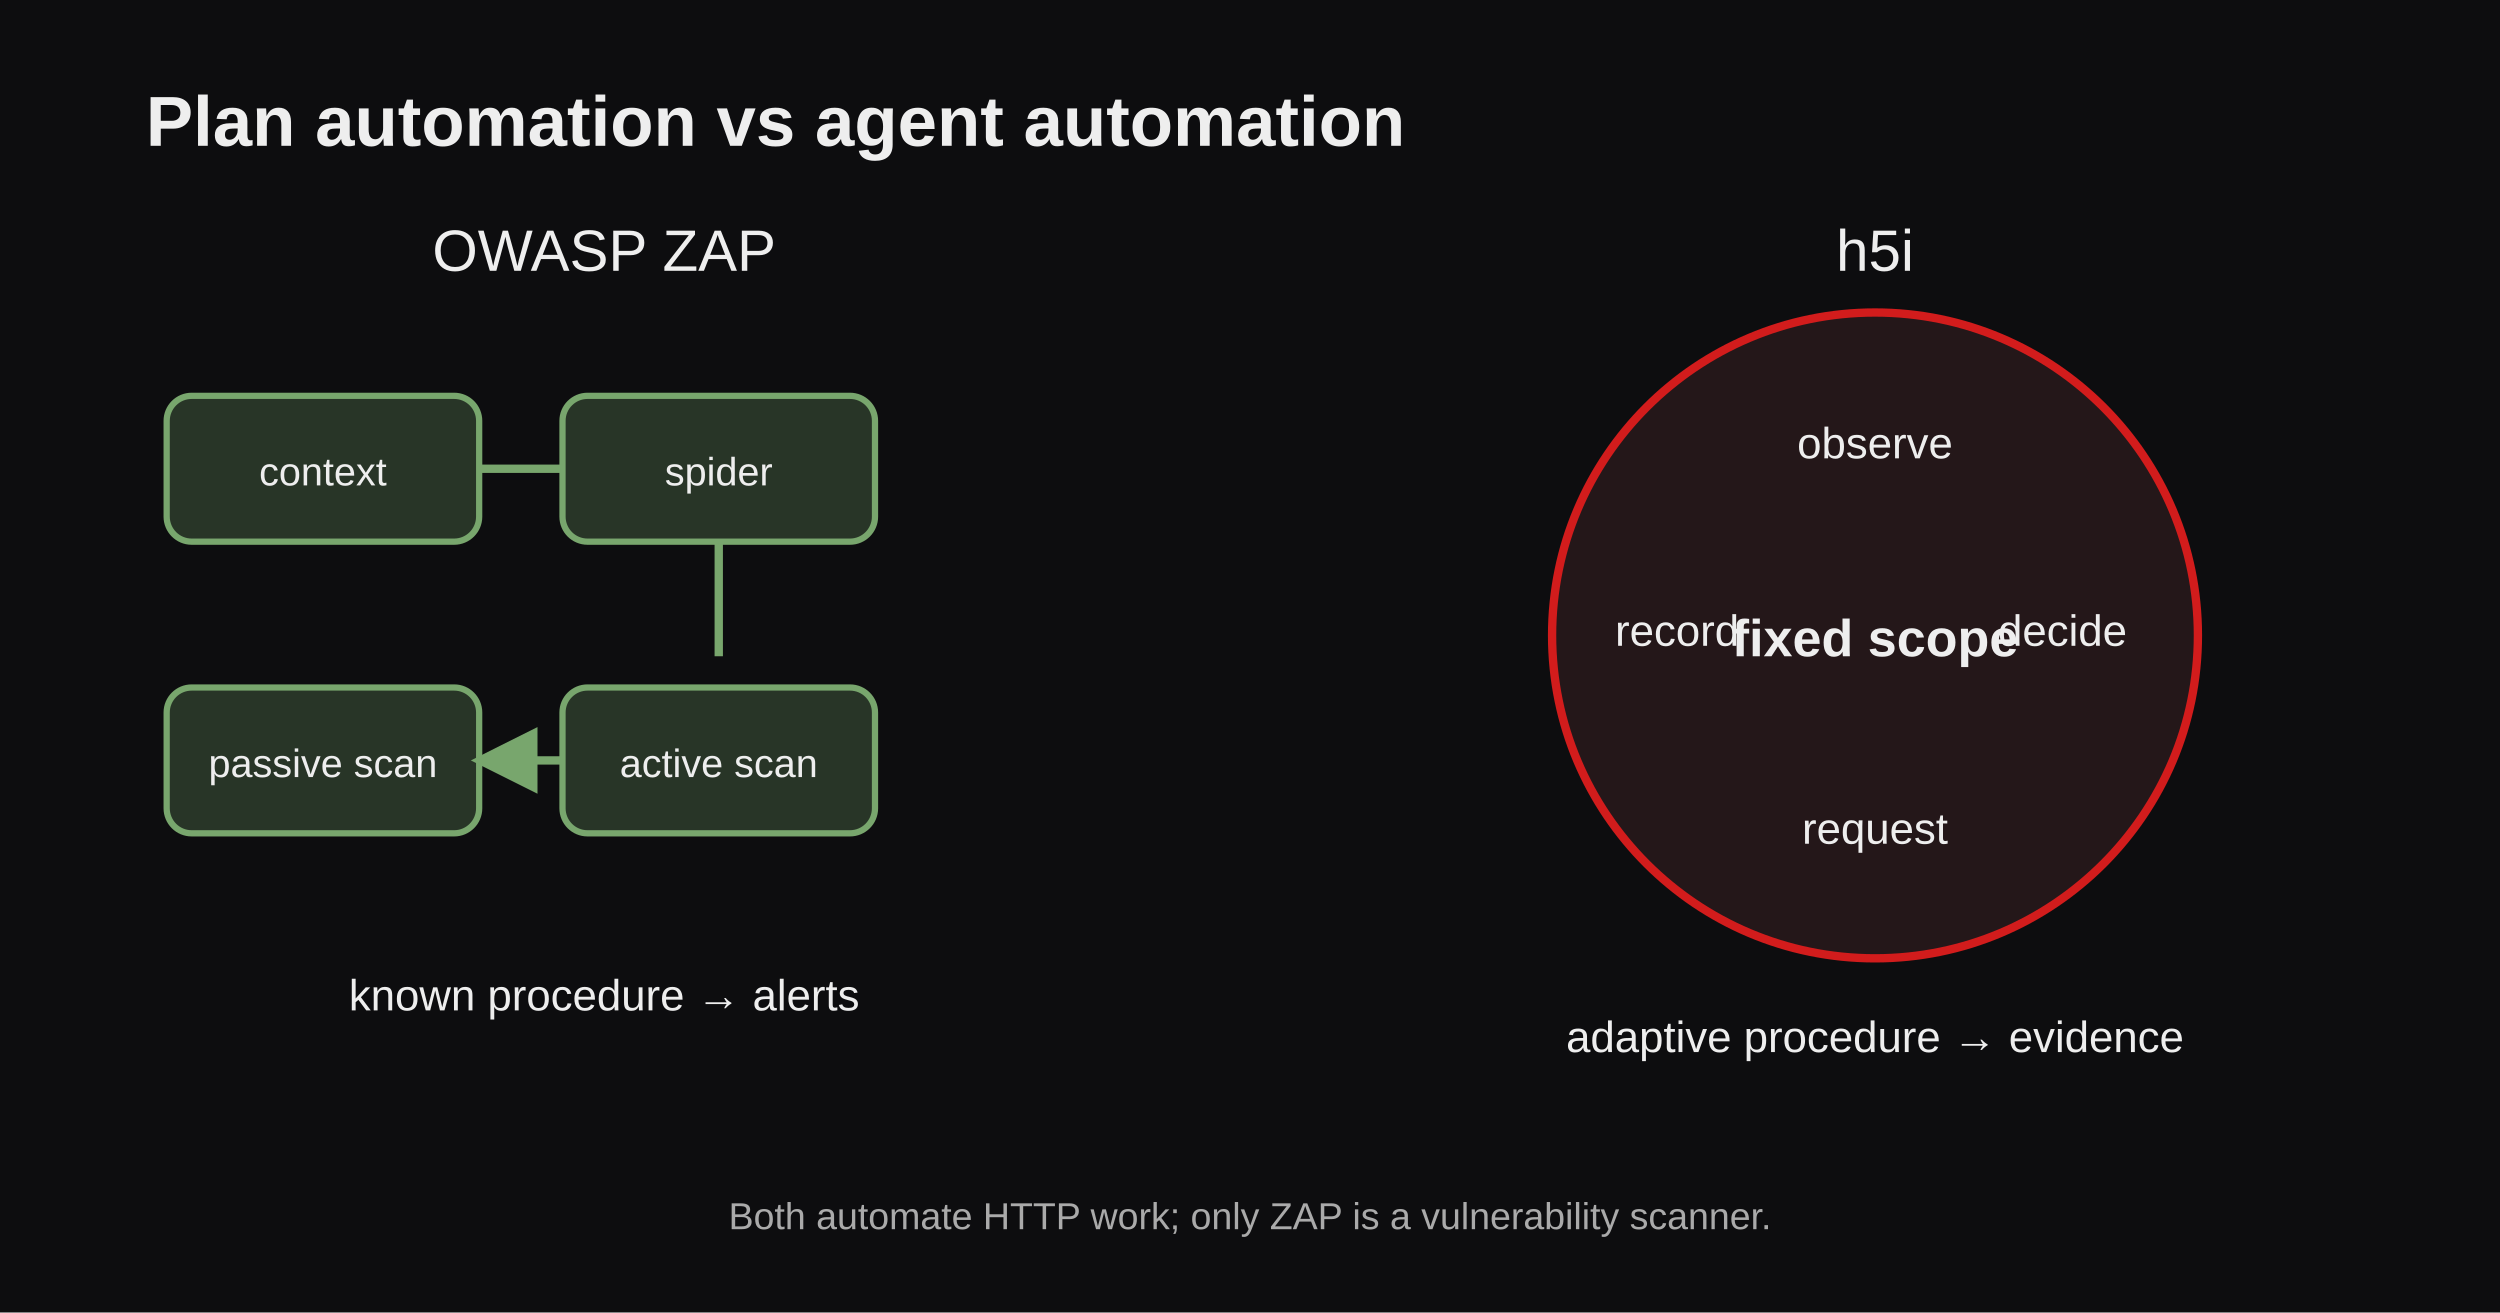
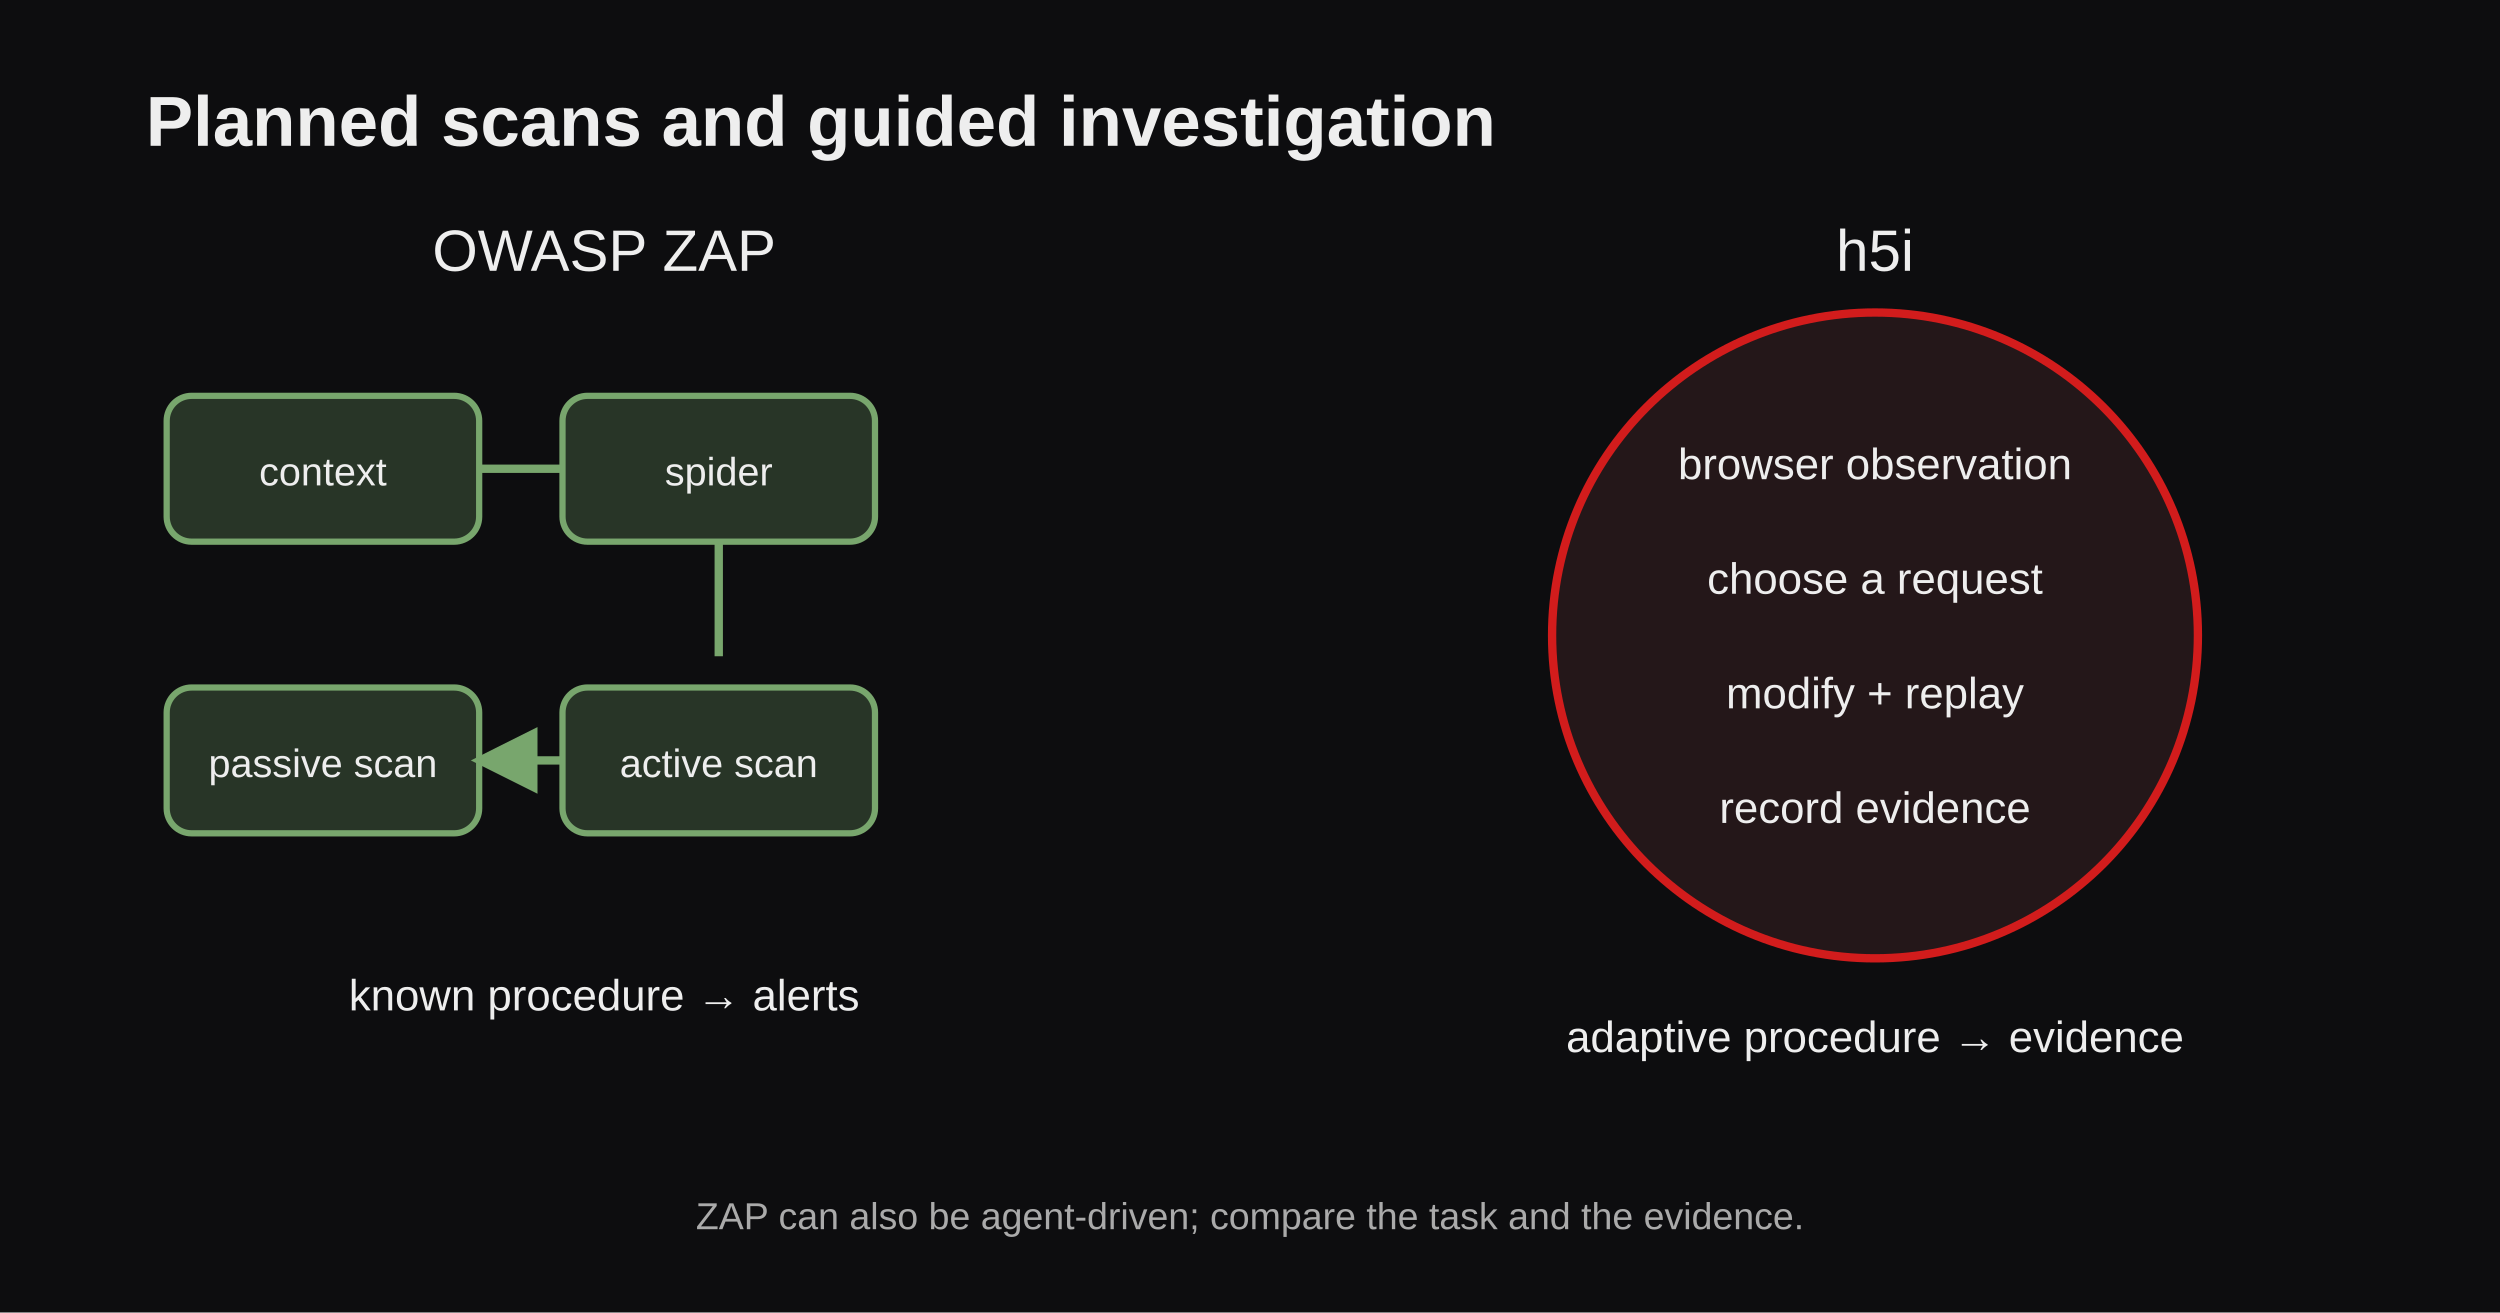
<svg xmlns="http://www.w3.org/2000/svg" width="1200" height="630" viewBox="0 0 1200 630" role="img" aria-labelledby="title desc">
  <rect width="1200" height="630" fill="#0d0d0f" />
  <g font-family="Arial,sans-serif" fill="#eee">
-     <text x="70" y="70" font-size="34" font-weight="700">Plan automation vs agent automation</text>
+     <text x="70" y="70" font-size="34" font-weight="700">Planned scans and guided investigation</text>
    <text x="290" y="130" text-anchor="middle" font-size="28">OWASP ZAP</text>
    <text x="900" y="130" text-anchor="middle" font-size="28">h5i</text>
    <g fill="#283527" stroke="#78a66d" stroke-width="3" font-size="20">
      <rect x="80" y="190" width="150" height="70" rx="12" />
      <rect x="270" y="190" width="150" height="70" rx="12" />
      <rect x="80" y="330" width="150" height="70" rx="12" />
      <rect x="270" y="330" width="150" height="70" rx="12" />
    </g>
    <g font-size="19" text-anchor="middle">
      <text x="155" y="233">context</text>
      <text x="345" y="233">spider</text>
      <text x="155" y="373">passive scan</text>
      <text x="345" y="373">active scan</text>
    </g>
    <path d="M230 225h40M345 260v55M270 365h-40" stroke="#78a66d" stroke-width="4" marker-end="url(#a)" />
    <defs>
      <marker id="a" markerWidth="8" markerHeight="8" refX="7" refY="4" orient="auto">
        <path d="M0 0l8 4-8 4z" fill="#78a66d" />
      </marker>
    </defs>
    <circle cx="900" cy="305" r="155" fill="#241719" stroke="#d21c1c" stroke-width="4" />
    <g text-anchor="middle" font-size="21">
-       <text x="900" y="220">observe</text>
-       <text x="990" y="310">decide</text>
-       <text x="900" y="405">request</text>
-       <text x="805" y="310">record</text>
-       <text x="900" y="315" font-size="25" font-weight="700">fixed scope</text>
+       <text x="900" y="230">browser observation</text>
+       <text x="900" y="285">choose a request</text>
+       <text x="900" y="340">modify + replay</text>
+       <text x="900" y="395">record evidence</text>
    </g>
    <text x="290" y="485" text-anchor="middle" font-size="21">known procedure → alerts</text>
    <text x="900" y="505" text-anchor="middle" font-size="21">adaptive procedure → evidence</text>
-     <text x="600" y="590" text-anchor="middle" font-size="18" fill="#aaa">Both automate HTTP work; only ZAP is a vulnerability scanner.</text>
+     <text x="600" y="590" text-anchor="middle" font-size="18" fill="#aaa">ZAP can also be agent-driven; compare the task and the evidence.</text>
  </g>
</svg>
